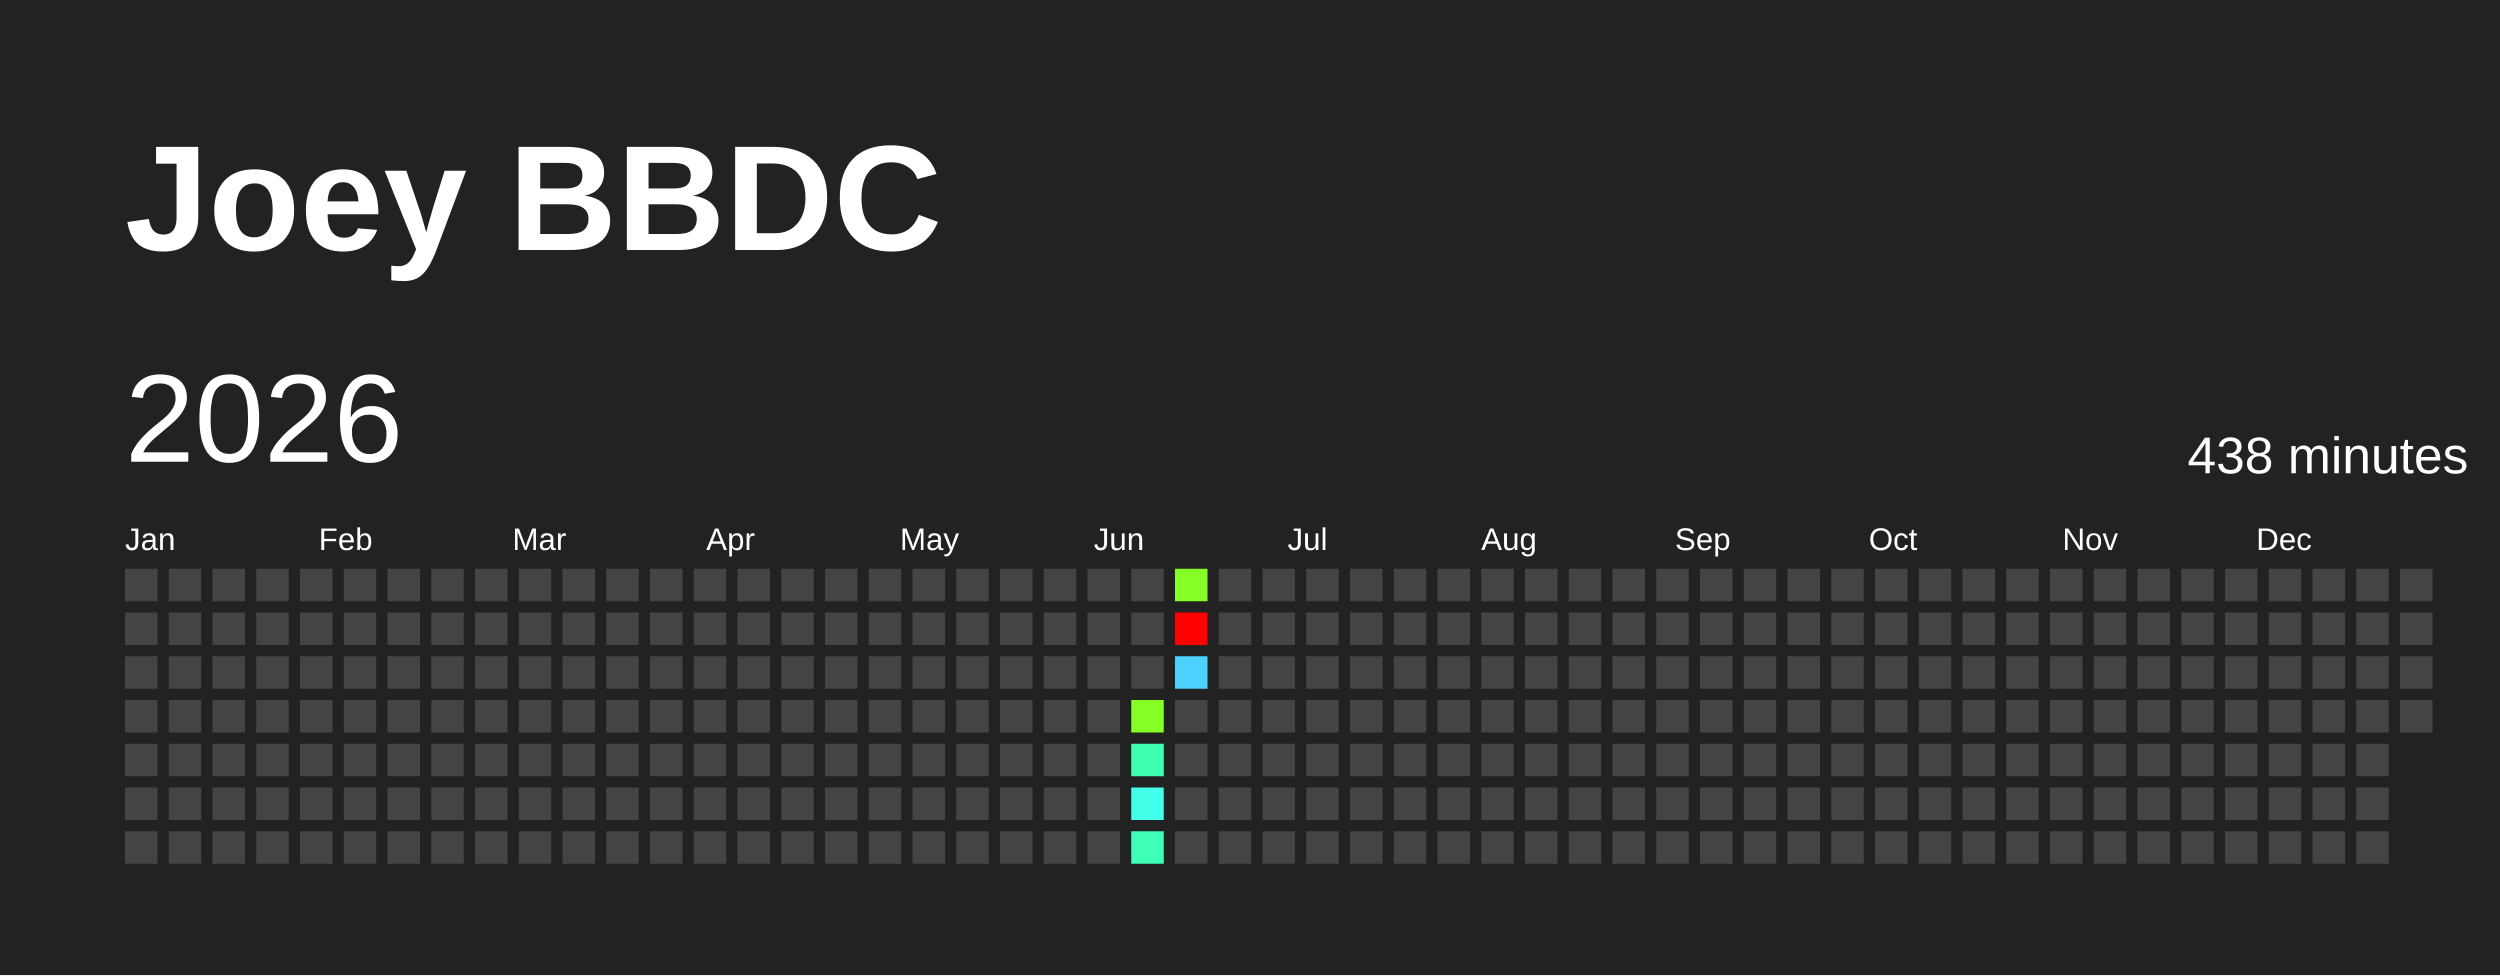
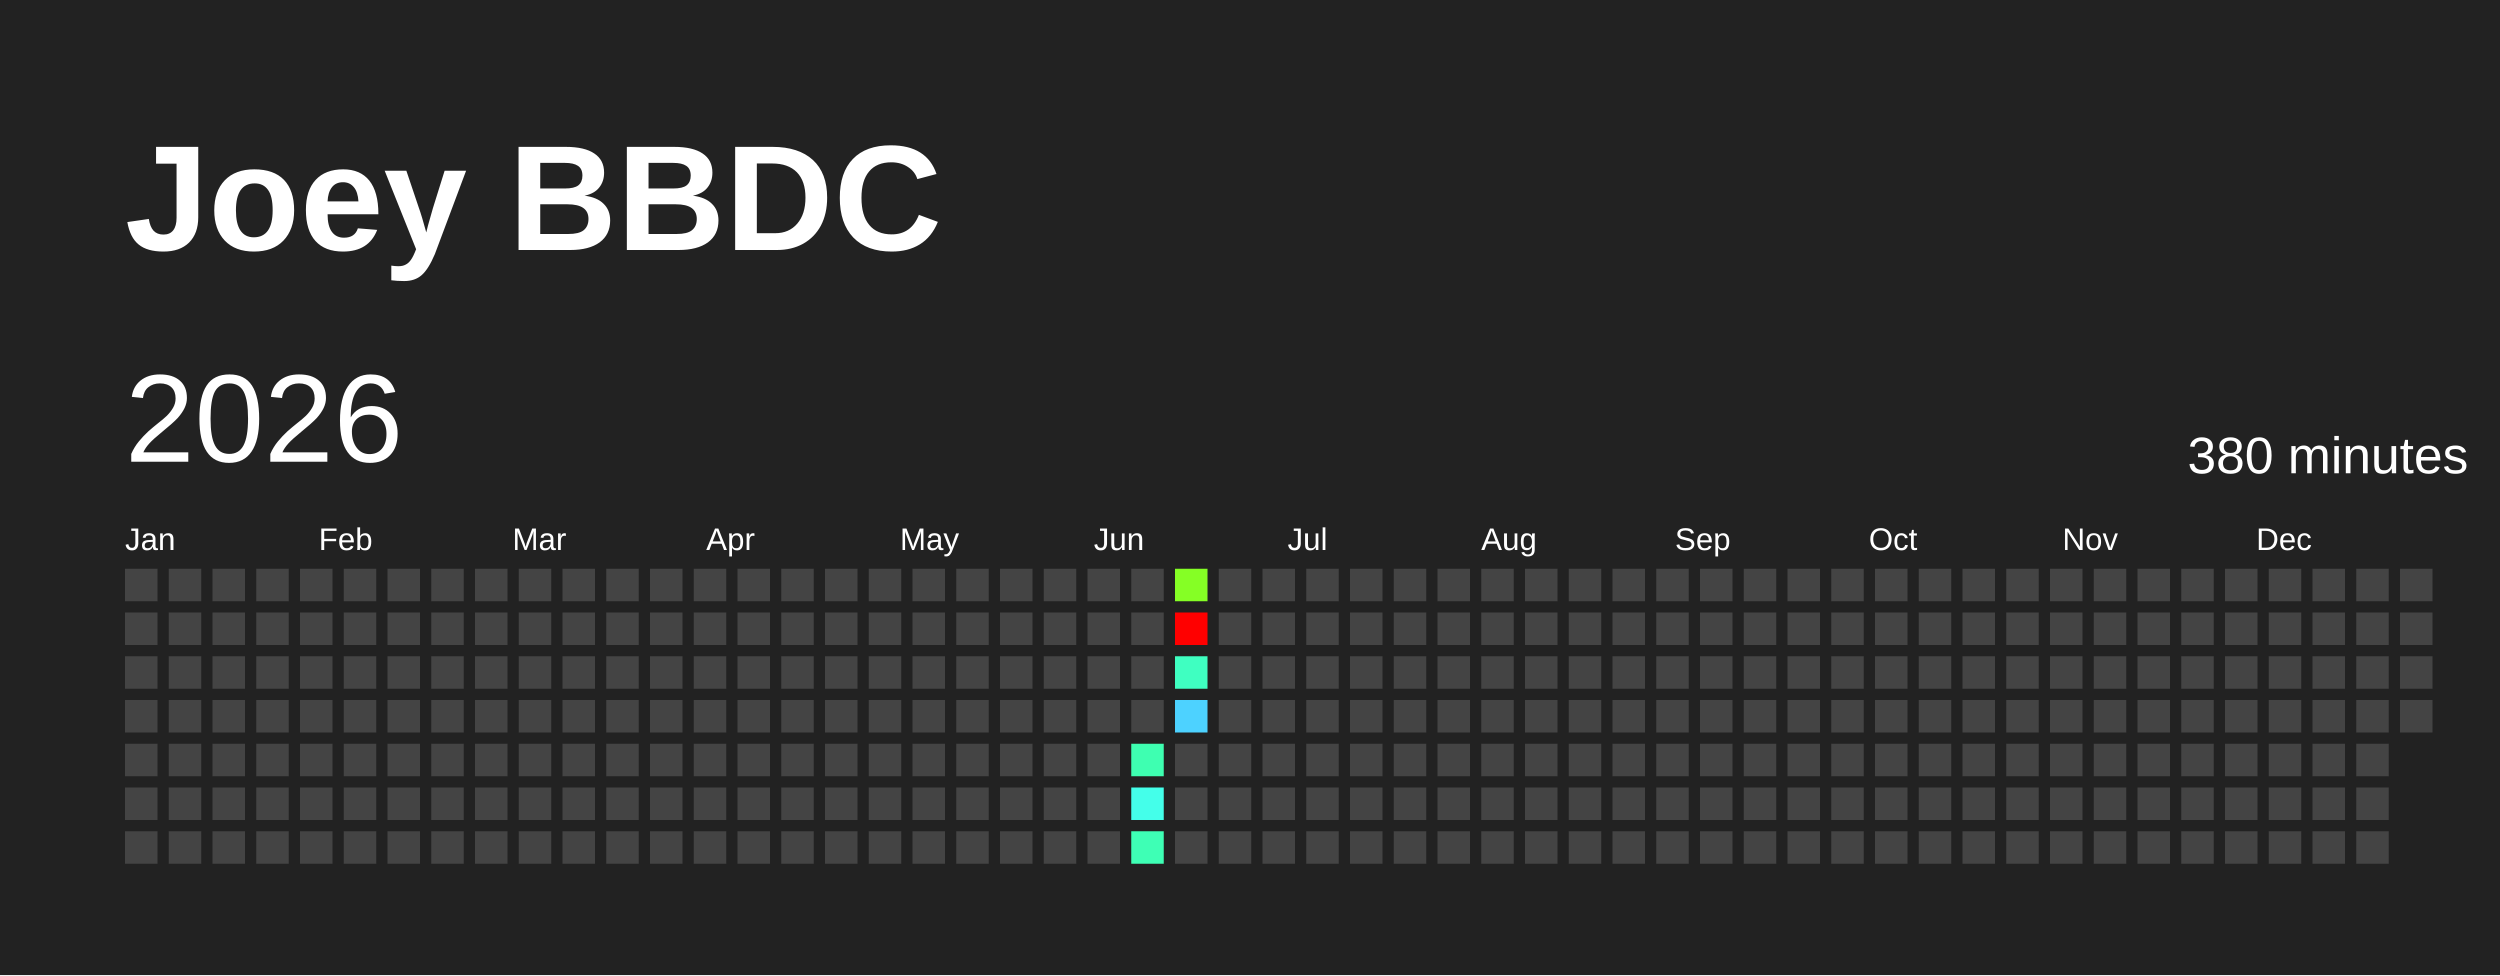
<svg xmlns="http://www.w3.org/2000/svg" baseProfile="full" height="78mm" version="1.1" viewBox="0,0,200,78" width="200mm">
  <defs />
  <rect fill="#222222" height="78" width="200" x="0" y="0" />
  <text fill="#FFFFFF" style="font-size:12px; font-family:Arial; font-weight:bold;" x="10" y="20">Joey BBDC</text>
  <text dominant-baseline="hanging" fill="#FFFFFF" style="font-size:10.0px; font-family:Arial;" x="10" y="30">2026</text>
-   <text dominant-baseline="hanging" fill="#FFFFFF" style="font-size:4.125px; font-family:Arial;" x="175" y="35">438 minutes</text>
+   <text dominant-baseline="hanging" fill="#FFFFFF" style="font-size:4.125px; font-family:Arial;" x="175" y="35">380 minutes</text>
  <text fill="#FFFFFF" style="font-size:2.5px; font-family:Arial" x="10.0" y="44">Jan</text>
  <text fill="#FFFFFF" style="font-size:2.5px; font-family:Arial" x="25.5" y="44">Feb</text>
  <text fill="#FFFFFF" style="font-size:2.5px; font-family:Arial" x="41.0" y="44">Mar</text>
  <text fill="#FFFFFF" style="font-size:2.5px; font-family:Arial" x="56.5" y="44">Apr</text>
  <text fill="#FFFFFF" style="font-size:2.5px; font-family:Arial" x="72.0" y="44">May</text>
  <text fill="#FFFFFF" style="font-size:2.5px; font-family:Arial" x="87.5" y="44">Jun</text>
  <text fill="#FFFFFF" style="font-size:2.5px; font-family:Arial" x="103.0" y="44">Jul</text>
  <text fill="#FFFFFF" style="font-size:2.5px; font-family:Arial" x="118.5" y="44">Aug</text>
  <text fill="#FFFFFF" style="font-size:2.5px; font-family:Arial" x="134.0" y="44">Sep</text>
  <text fill="#FFFFFF" style="font-size:2.5px; font-family:Arial" x="149.5" y="44">Oct</text>
  <text fill="#FFFFFF" style="font-size:2.5px; font-family:Arial" x="165.0" y="44">Nov</text>
  <text fill="#FFFFFF" style="font-size:2.5px; font-family:Arial" x="180.5" y="44">Dec</text>
  <rect fill="#444444" height="2.6" width="2.6" x="10.0" y="45.5" />
  <rect fill="#444444" height="2.6" width="2.6" x="10.0" y="49.0" />
  <rect fill="#444444" height="2.6" width="2.6" x="10.0" y="52.5" />
  <rect fill="#444444" height="2.6" width="2.6" x="10.0" y="56.0" />
  <rect fill="#444444" height="2.6" width="2.6" x="10.0" y="59.5" />
  <rect fill="#444444" height="2.6" width="2.6" x="10.0" y="63.0" />
  <rect fill="#444444" height="2.6" width="2.6" x="10.0" y="66.5" />
  <rect fill="#444444" height="2.6" width="2.6" x="13.5" y="45.5" />
  <rect fill="#444444" height="2.6" width="2.6" x="13.5" y="49.0" />
  <rect fill="#444444" height="2.6" width="2.6" x="13.5" y="52.5" />
  <rect fill="#444444" height="2.6" width="2.6" x="13.5" y="56.0" />
  <rect fill="#444444" height="2.6" width="2.6" x="13.5" y="59.5" />
  <rect fill="#444444" height="2.6" width="2.6" x="13.5" y="63.0" />
  <rect fill="#444444" height="2.6" width="2.6" x="13.5" y="66.5" />
  <rect fill="#444444" height="2.6" width="2.6" x="17.0" y="45.5" />
  <rect fill="#444444" height="2.6" width="2.6" x="17.0" y="49.0" />
  <rect fill="#444444" height="2.6" width="2.6" x="17.0" y="52.5" />
  <rect fill="#444444" height="2.6" width="2.6" x="17.0" y="56.0" />
  <rect fill="#444444" height="2.6" width="2.6" x="17.0" y="59.5" />
  <rect fill="#444444" height="2.6" width="2.6" x="17.0" y="63.0" />
  <rect fill="#444444" height="2.6" width="2.6" x="17.0" y="66.5" />
  <rect fill="#444444" height="2.6" width="2.6" x="20.5" y="45.5" />
  <rect fill="#444444" height="2.6" width="2.6" x="20.5" y="49.0" />
  <rect fill="#444444" height="2.6" width="2.6" x="20.5" y="52.5" />
  <rect fill="#444444" height="2.6" width="2.6" x="20.5" y="56.0" />
  <rect fill="#444444" height="2.6" width="2.6" x="20.5" y="59.5" />
  <rect fill="#444444" height="2.6" width="2.6" x="20.5" y="63.0" />
  <rect fill="#444444" height="2.6" width="2.6" x="20.5" y="66.5" />
  <rect fill="#444444" height="2.6" width="2.6" x="24.0" y="45.5" />
  <rect fill="#444444" height="2.6" width="2.6" x="24.0" y="49.0" />
  <rect fill="#444444" height="2.6" width="2.6" x="24.0" y="52.5" />
  <rect fill="#444444" height="2.6" width="2.6" x="24.0" y="56.0" />
  <rect fill="#444444" height="2.6" width="2.6" x="24.0" y="59.5" />
  <rect fill="#444444" height="2.6" width="2.6" x="24.0" y="63.0" />
  <rect fill="#444444" height="2.6" width="2.6" x="24.0" y="66.5" />
  <rect fill="#444444" height="2.6" width="2.6" x="27.5" y="45.5" />
  <rect fill="#444444" height="2.6" width="2.6" x="27.5" y="49.0" />
  <rect fill="#444444" height="2.6" width="2.6" x="27.5" y="52.5" />
  <rect fill="#444444" height="2.6" width="2.6" x="27.5" y="56.0" />
  <rect fill="#444444" height="2.6" width="2.6" x="27.5" y="59.5" />
  <rect fill="#444444" height="2.6" width="2.6" x="27.5" y="63.0" />
  <rect fill="#444444" height="2.6" width="2.6" x="27.5" y="66.5" />
  <rect fill="#444444" height="2.6" width="2.6" x="31.0" y="45.5" />
  <rect fill="#444444" height="2.6" width="2.6" x="31.0" y="49.0" />
  <rect fill="#444444" height="2.6" width="2.6" x="31.0" y="52.5" />
  <rect fill="#444444" height="2.6" width="2.6" x="31.0" y="56.0" />
  <rect fill="#444444" height="2.6" width="2.6" x="31.0" y="59.5" />
  <rect fill="#444444" height="2.6" width="2.6" x="31.0" y="63.0" />
  <rect fill="#444444" height="2.6" width="2.6" x="31.0" y="66.5" />
  <rect fill="#444444" height="2.6" width="2.6" x="34.5" y="45.5" />
  <rect fill="#444444" height="2.6" width="2.6" x="34.5" y="49.0" />
  <rect fill="#444444" height="2.6" width="2.6" x="34.5" y="52.5" />
  <rect fill="#444444" height="2.6" width="2.6" x="34.5" y="56.0" />
  <rect fill="#444444" height="2.6" width="2.6" x="34.5" y="59.5" />
  <rect fill="#444444" height="2.6" width="2.6" x="34.5" y="63.0" />
  <rect fill="#444444" height="2.6" width="2.6" x="34.5" y="66.5" />
  <rect fill="#444444" height="2.6" width="2.6" x="38.0" y="45.5" />
  <rect fill="#444444" height="2.6" width="2.6" x="38.0" y="49.0" />
  <rect fill="#444444" height="2.6" width="2.6" x="38.0" y="52.5" />
  <rect fill="#444444" height="2.6" width="2.6" x="38.0" y="56.0" />
  <rect fill="#444444" height="2.6" width="2.6" x="38.0" y="59.5" />
  <rect fill="#444444" height="2.6" width="2.6" x="38.0" y="63.0" />
  <rect fill="#444444" height="2.6" width="2.6" x="38.0" y="66.5" />
  <rect fill="#444444" height="2.6" width="2.6" x="41.5" y="45.5" />
  <rect fill="#444444" height="2.6" width="2.6" x="41.5" y="49.0" />
  <rect fill="#444444" height="2.6" width="2.6" x="41.5" y="52.5" />
  <rect fill="#444444" height="2.6" width="2.6" x="41.5" y="56.0" />
  <rect fill="#444444" height="2.6" width="2.6" x="41.5" y="59.5" />
  <rect fill="#444444" height="2.6" width="2.6" x="41.5" y="63.0" />
  <rect fill="#444444" height="2.6" width="2.6" x="41.5" y="66.5" />
  <rect fill="#444444" height="2.6" width="2.6" x="45.0" y="45.5" />
  <rect fill="#444444" height="2.6" width="2.6" x="45.0" y="49.0" />
  <rect fill="#444444" height="2.6" width="2.6" x="45.0" y="52.5" />
  <rect fill="#444444" height="2.6" width="2.6" x="45.0" y="56.0" />
  <rect fill="#444444" height="2.6" width="2.6" x="45.0" y="59.5" />
  <rect fill="#444444" height="2.6" width="2.6" x="45.0" y="63.0" />
  <rect fill="#444444" height="2.6" width="2.6" x="45.0" y="66.5" />
  <rect fill="#444444" height="2.6" width="2.6" x="48.5" y="45.5" />
  <rect fill="#444444" height="2.6" width="2.6" x="48.5" y="49.0" />
  <rect fill="#444444" height="2.6" width="2.6" x="48.5" y="52.5" />
  <rect fill="#444444" height="2.6" width="2.6" x="48.5" y="56.0" />
  <rect fill="#444444" height="2.6" width="2.6" x="48.5" y="59.5" />
  <rect fill="#444444" height="2.6" width="2.6" x="48.5" y="63.0" />
  <rect fill="#444444" height="2.6" width="2.6" x="48.5" y="66.5" />
  <rect fill="#444444" height="2.6" width="2.6" x="52.0" y="45.5" />
  <rect fill="#444444" height="2.6" width="2.6" x="52.0" y="49.0" />
  <rect fill="#444444" height="2.6" width="2.6" x="52.0" y="52.5" />
  <rect fill="#444444" height="2.6" width="2.6" x="52.0" y="56.0" />
  <rect fill="#444444" height="2.6" width="2.6" x="52.0" y="59.5" />
  <rect fill="#444444" height="2.6" width="2.6" x="52.0" y="63.0" />
  <rect fill="#444444" height="2.6" width="2.6" x="52.0" y="66.5" />
  <rect fill="#444444" height="2.6" width="2.6" x="55.5" y="45.5" />
  <rect fill="#444444" height="2.6" width="2.6" x="55.5" y="49.0" />
  <rect fill="#444444" height="2.6" width="2.6" x="55.5" y="52.5" />
  <rect fill="#444444" height="2.6" width="2.6" x="55.5" y="56.0" />
  <rect fill="#444444" height="2.6" width="2.6" x="55.5" y="59.5" />
  <rect fill="#444444" height="2.6" width="2.6" x="55.5" y="63.0" />
  <rect fill="#444444" height="2.6" width="2.6" x="55.5" y="66.5" />
  <rect fill="#444444" height="2.6" width="2.6" x="59.0" y="45.5" />
  <rect fill="#444444" height="2.6" width="2.6" x="59.0" y="49.0" />
  <rect fill="#444444" height="2.6" width="2.6" x="59.0" y="52.5" />
  <rect fill="#444444" height="2.6" width="2.6" x="59.0" y="56.0" />
  <rect fill="#444444" height="2.6" width="2.6" x="59.0" y="59.5" />
  <rect fill="#444444" height="2.6" width="2.6" x="59.0" y="63.0" />
  <rect fill="#444444" height="2.6" width="2.6" x="59.0" y="66.5" />
  <rect fill="#444444" height="2.6" width="2.6" x="62.5" y="45.5" />
  <rect fill="#444444" height="2.6" width="2.6" x="62.5" y="49.0" />
  <rect fill="#444444" height="2.6" width="2.6" x="62.5" y="52.5" />
  <rect fill="#444444" height="2.6" width="2.6" x="62.5" y="56.0" />
  <rect fill="#444444" height="2.6" width="2.6" x="62.5" y="59.5" />
  <rect fill="#444444" height="2.6" width="2.6" x="62.5" y="63.0" />
  <rect fill="#444444" height="2.6" width="2.6" x="62.5" y="66.5" />
  <rect fill="#444444" height="2.6" width="2.6" x="66.0" y="45.5" />
  <rect fill="#444444" height="2.6" width="2.6" x="66.0" y="49.0" />
  <rect fill="#444444" height="2.6" width="2.6" x="66.0" y="52.5" />
  <rect fill="#444444" height="2.6" width="2.6" x="66.0" y="56.0" />
  <rect fill="#444444" height="2.6" width="2.6" x="66.0" y="59.5" />
  <rect fill="#444444" height="2.6" width="2.6" x="66.0" y="63.0" />
  <rect fill="#444444" height="2.6" width="2.6" x="66.0" y="66.5" />
  <rect fill="#444444" height="2.6" width="2.6" x="69.5" y="45.5" />
  <rect fill="#444444" height="2.6" width="2.6" x="69.5" y="49.0" />
  <rect fill="#444444" height="2.6" width="2.6" x="69.5" y="52.5" />
  <rect fill="#444444" height="2.6" width="2.6" x="69.5" y="56.0" />
  <rect fill="#444444" height="2.6" width="2.6" x="69.5" y="59.5" />
  <rect fill="#444444" height="2.6" width="2.6" x="69.5" y="63.0" />
  <rect fill="#444444" height="2.6" width="2.6" x="69.5" y="66.5" />
  <rect fill="#444444" height="2.6" width="2.6" x="73.0" y="45.5" />
  <rect fill="#444444" height="2.6" width="2.6" x="73.0" y="49.0" />
  <rect fill="#444444" height="2.6" width="2.6" x="73.0" y="52.5" />
  <rect fill="#444444" height="2.6" width="2.6" x="73.0" y="56.0" />
  <rect fill="#444444" height="2.6" width="2.6" x="73.0" y="59.5" />
  <rect fill="#444444" height="2.6" width="2.6" x="73.0" y="63.0" />
  <rect fill="#444444" height="2.6" width="2.6" x="73.0" y="66.5" />
  <rect fill="#444444" height="2.6" width="2.6" x="76.5" y="45.5" />
  <rect fill="#444444" height="2.6" width="2.6" x="76.5" y="49.0" />
  <rect fill="#444444" height="2.6" width="2.6" x="76.5" y="52.5" />
  <rect fill="#444444" height="2.6" width="2.6" x="76.5" y="56.0" />
  <rect fill="#444444" height="2.6" width="2.6" x="76.5" y="59.5" />
  <rect fill="#444444" height="2.6" width="2.6" x="76.5" y="63.0" />
  <rect fill="#444444" height="2.6" width="2.6" x="76.5" y="66.5" />
  <rect fill="#444444" height="2.6" width="2.6" x="80.0" y="45.5" />
  <rect fill="#444444" height="2.6" width="2.6" x="80.0" y="49.0" />
  <rect fill="#444444" height="2.6" width="2.6" x="80.0" y="52.5" />
  <rect fill="#444444" height="2.6" width="2.6" x="80.0" y="56.0" />
  <rect fill="#444444" height="2.6" width="2.6" x="80.0" y="59.5" />
  <rect fill="#444444" height="2.6" width="2.6" x="80.0" y="63.0" />
  <rect fill="#444444" height="2.6" width="2.6" x="80.0" y="66.5" />
  <rect fill="#444444" height="2.6" width="2.6" x="83.5" y="45.5" />
  <rect fill="#444444" height="2.6" width="2.6" x="83.5" y="49.0" />
  <rect fill="#444444" height="2.6" width="2.6" x="83.5" y="52.5" />
  <rect fill="#444444" height="2.6" width="2.6" x="83.5" y="56.0" />
  <rect fill="#444444" height="2.6" width="2.6" x="83.5" y="59.5" />
  <rect fill="#444444" height="2.6" width="2.6" x="83.5" y="63.0" />
  <rect fill="#444444" height="2.6" width="2.6" x="83.5" y="66.5" />
  <rect fill="#444444" height="2.6" width="2.6" x="87.0" y="45.5" />
  <rect fill="#444444" height="2.6" width="2.6" x="87.0" y="49.0" />
  <rect fill="#444444" height="2.6" width="2.6" x="87.0" y="52.5" />
  <rect fill="#444444" height="2.6" width="2.6" x="87.0" y="56.0" />
  <rect fill="#444444" height="2.6" width="2.6" x="87.0" y="59.5" />
  <rect fill="#444444" height="2.6" width="2.6" x="87.0" y="63.0" />
  <rect fill="#444444" height="2.6" width="2.6" x="87.0" y="66.5" />
  <rect fill="#444444" height="2.6" width="2.6" x="90.5" y="45.5" />
  <rect fill="#444444" height="2.6" width="2.6" x="90.5" y="49.0" />
  <rect fill="#444444" height="2.6" width="2.6" x="90.5" y="52.5" />
-   <rect fill="#85ff25" height="2.6" width="2.6" x="90.5" y="56.0" />
+   <rect fill="#444444" height="2.6" width="2.6" x="90.5" y="56.0" />
  <rect fill="#3effb1" height="2.6" width="2.6" x="90.5" y="59.5" />
  <rect fill="#44ffea" height="2.6" width="2.6" x="90.5" y="63.0" />
  <rect fill="#3effb5" height="2.6" width="2.6" x="90.5" y="66.5" />
  <rect fill="#85ff25" height="2.6" width="2.6" x="94.0" y="45.5" />
  <rect fill="red" height="2.6" width="2.6" x="94.0" y="49.0" />
-   <rect fill="#4dd2ff" height="2.6" width="2.6" x="94.0" y="52.5" />
-   <rect fill="#444444" height="2.6" width="2.6" x="94.0" y="56.0" />
+   <rect fill="#3fffc1" height="2.6" width="2.6" x="94.0" y="52.5" />
+   <rect fill="#4dd2ff" height="2.6" width="2.6" x="94.0" y="56.0" />
  <rect fill="#444444" height="2.6" width="2.6" x="94.0" y="59.5" />
  <rect fill="#444444" height="2.6" width="2.6" x="94.0" y="63.0" />
  <rect fill="#444444" height="2.6" width="2.6" x="94.0" y="66.5" />
  <rect fill="#444444" height="2.6" width="2.6" x="97.5" y="45.5" />
  <rect fill="#444444" height="2.6" width="2.6" x="97.5" y="49.0" />
  <rect fill="#444444" height="2.6" width="2.6" x="97.5" y="52.5" />
  <rect fill="#444444" height="2.6" width="2.6" x="97.5" y="56.0" />
  <rect fill="#444444" height="2.6" width="2.6" x="97.5" y="59.5" />
  <rect fill="#444444" height="2.6" width="2.6" x="97.5" y="63.0" />
  <rect fill="#444444" height="2.6" width="2.6" x="97.5" y="66.5" />
  <rect fill="#444444" height="2.6" width="2.6" x="101.0" y="45.5" />
  <rect fill="#444444" height="2.6" width="2.6" x="101.0" y="49.0" />
  <rect fill="#444444" height="2.6" width="2.6" x="101.0" y="52.5" />
  <rect fill="#444444" height="2.6" width="2.6" x="101.0" y="56.0" />
  <rect fill="#444444" height="2.6" width="2.6" x="101.0" y="59.5" />
  <rect fill="#444444" height="2.6" width="2.6" x="101.0" y="63.0" />
  <rect fill="#444444" height="2.6" width="2.6" x="101.0" y="66.5" />
  <rect fill="#444444" height="2.6" width="2.6" x="104.5" y="45.5" />
  <rect fill="#444444" height="2.6" width="2.6" x="104.5" y="49.0" />
  <rect fill="#444444" height="2.6" width="2.6" x="104.5" y="52.5" />
  <rect fill="#444444" height="2.6" width="2.6" x="104.5" y="56.0" />
  <rect fill="#444444" height="2.6" width="2.6" x="104.5" y="59.5" />
  <rect fill="#444444" height="2.6" width="2.6" x="104.5" y="63.0" />
  <rect fill="#444444" height="2.6" width="2.6" x="104.5" y="66.5" />
  <rect fill="#444444" height="2.6" width="2.6" x="108.0" y="45.5" />
  <rect fill="#444444" height="2.6" width="2.6" x="108.0" y="49.0" />
  <rect fill="#444444" height="2.6" width="2.6" x="108.0" y="52.5" />
  <rect fill="#444444" height="2.6" width="2.6" x="108.0" y="56.0" />
  <rect fill="#444444" height="2.6" width="2.6" x="108.0" y="59.5" />
  <rect fill="#444444" height="2.6" width="2.6" x="108.0" y="63.0" />
  <rect fill="#444444" height="2.6" width="2.6" x="108.0" y="66.5" />
  <rect fill="#444444" height="2.6" width="2.6" x="111.5" y="45.5" />
  <rect fill="#444444" height="2.6" width="2.6" x="111.5" y="49.0" />
  <rect fill="#444444" height="2.6" width="2.6" x="111.5" y="52.5" />
  <rect fill="#444444" height="2.6" width="2.6" x="111.5" y="56.0" />
  <rect fill="#444444" height="2.6" width="2.6" x="111.5" y="59.5" />
  <rect fill="#444444" height="2.6" width="2.6" x="111.5" y="63.0" />
  <rect fill="#444444" height="2.6" width="2.6" x="111.5" y="66.5" />
  <rect fill="#444444" height="2.6" width="2.6" x="115.0" y="45.5" />
  <rect fill="#444444" height="2.6" width="2.6" x="115.0" y="49.0" />
  <rect fill="#444444" height="2.6" width="2.6" x="115.0" y="52.5" />
  <rect fill="#444444" height="2.6" width="2.6" x="115.0" y="56.0" />
  <rect fill="#444444" height="2.6" width="2.6" x="115.0" y="59.5" />
  <rect fill="#444444" height="2.6" width="2.6" x="115.0" y="63.0" />
  <rect fill="#444444" height="2.6" width="2.6" x="115.0" y="66.5" />
  <rect fill="#444444" height="2.6" width="2.6" x="118.5" y="45.5" />
  <rect fill="#444444" height="2.6" width="2.6" x="118.5" y="49.0" />
  <rect fill="#444444" height="2.6" width="2.6" x="118.5" y="52.5" />
  <rect fill="#444444" height="2.6" width="2.6" x="118.5" y="56.0" />
  <rect fill="#444444" height="2.6" width="2.6" x="118.5" y="59.5" />
  <rect fill="#444444" height="2.6" width="2.6" x="118.5" y="63.0" />
  <rect fill="#444444" height="2.6" width="2.6" x="118.5" y="66.5" />
  <rect fill="#444444" height="2.6" width="2.6" x="122.0" y="45.5" />
  <rect fill="#444444" height="2.6" width="2.6" x="122.0" y="49.0" />
  <rect fill="#444444" height="2.6" width="2.6" x="122.0" y="52.5" />
  <rect fill="#444444" height="2.6" width="2.6" x="122.0" y="56.0" />
  <rect fill="#444444" height="2.6" width="2.6" x="122.0" y="59.5" />
  <rect fill="#444444" height="2.6" width="2.6" x="122.0" y="63.0" />
  <rect fill="#444444" height="2.6" width="2.6" x="122.0" y="66.5" />
  <rect fill="#444444" height="2.6" width="2.6" x="125.5" y="45.5" />
  <rect fill="#444444" height="2.6" width="2.6" x="125.5" y="49.0" />
  <rect fill="#444444" height="2.6" width="2.6" x="125.5" y="52.5" />
  <rect fill="#444444" height="2.6" width="2.6" x="125.5" y="56.0" />
  <rect fill="#444444" height="2.6" width="2.6" x="125.5" y="59.5" />
  <rect fill="#444444" height="2.6" width="2.6" x="125.5" y="63.0" />
  <rect fill="#444444" height="2.6" width="2.6" x="125.5" y="66.5" />
  <rect fill="#444444" height="2.6" width="2.6" x="129.0" y="45.5" />
  <rect fill="#444444" height="2.6" width="2.6" x="129.0" y="49.0" />
  <rect fill="#444444" height="2.6" width="2.6" x="129.0" y="52.5" />
  <rect fill="#444444" height="2.6" width="2.6" x="129.0" y="56.0" />
  <rect fill="#444444" height="2.6" width="2.6" x="129.0" y="59.5" />
  <rect fill="#444444" height="2.6" width="2.6" x="129.0" y="63.0" />
  <rect fill="#444444" height="2.6" width="2.6" x="129.0" y="66.5" />
  <rect fill="#444444" height="2.6" width="2.6" x="132.5" y="45.5" />
  <rect fill="#444444" height="2.6" width="2.6" x="132.5" y="49.0" />
  <rect fill="#444444" height="2.6" width="2.6" x="132.5" y="52.5" />
  <rect fill="#444444" height="2.6" width="2.6" x="132.5" y="56.0" />
  <rect fill="#444444" height="2.6" width="2.6" x="132.5" y="59.5" />
  <rect fill="#444444" height="2.6" width="2.6" x="132.5" y="63.0" />
  <rect fill="#444444" height="2.6" width="2.6" x="132.5" y="66.5" />
  <rect fill="#444444" height="2.6" width="2.6" x="136.0" y="45.5" />
  <rect fill="#444444" height="2.6" width="2.6" x="136.0" y="49.0" />
  <rect fill="#444444" height="2.6" width="2.6" x="136.0" y="52.5" />
  <rect fill="#444444" height="2.6" width="2.6" x="136.0" y="56.0" />
  <rect fill="#444444" height="2.6" width="2.6" x="136.0" y="59.5" />
  <rect fill="#444444" height="2.6" width="2.6" x="136.0" y="63.0" />
  <rect fill="#444444" height="2.6" width="2.6" x="136.0" y="66.5" />
  <rect fill="#444444" height="2.6" width="2.6" x="139.5" y="45.5" />
  <rect fill="#444444" height="2.6" width="2.6" x="139.5" y="49.0" />
  <rect fill="#444444" height="2.6" width="2.6" x="139.5" y="52.5" />
  <rect fill="#444444" height="2.6" width="2.6" x="139.5" y="56.0" />
  <rect fill="#444444" height="2.6" width="2.6" x="139.5" y="59.5" />
  <rect fill="#444444" height="2.6" width="2.6" x="139.5" y="63.0" />
  <rect fill="#444444" height="2.6" width="2.6" x="139.5" y="66.5" />
  <rect fill="#444444" height="2.6" width="2.6" x="143.0" y="45.5" />
  <rect fill="#444444" height="2.6" width="2.6" x="143.0" y="49.0" />
  <rect fill="#444444" height="2.6" width="2.6" x="143.0" y="52.5" />
  <rect fill="#444444" height="2.6" width="2.6" x="143.0" y="56.0" />
  <rect fill="#444444" height="2.6" width="2.6" x="143.0" y="59.5" />
  <rect fill="#444444" height="2.6" width="2.6" x="143.0" y="63.0" />
  <rect fill="#444444" height="2.6" width="2.6" x="143.0" y="66.5" />
  <rect fill="#444444" height="2.6" width="2.6" x="146.5" y="45.5" />
  <rect fill="#444444" height="2.6" width="2.6" x="146.5" y="49.0" />
  <rect fill="#444444" height="2.6" width="2.6" x="146.5" y="52.5" />
  <rect fill="#444444" height="2.6" width="2.6" x="146.5" y="56.0" />
  <rect fill="#444444" height="2.6" width="2.6" x="146.5" y="59.5" />
  <rect fill="#444444" height="2.6" width="2.6" x="146.5" y="63.0" />
  <rect fill="#444444" height="2.6" width="2.6" x="146.5" y="66.5" />
  <rect fill="#444444" height="2.6" width="2.6" x="150.0" y="45.5" />
  <rect fill="#444444" height="2.6" width="2.6" x="150.0" y="49.0" />
  <rect fill="#444444" height="2.6" width="2.6" x="150.0" y="52.5" />
  <rect fill="#444444" height="2.6" width="2.6" x="150.0" y="56.0" />
  <rect fill="#444444" height="2.6" width="2.6" x="150.0" y="59.5" />
  <rect fill="#444444" height="2.6" width="2.6" x="150.0" y="63.0" />
  <rect fill="#444444" height="2.6" width="2.6" x="150.0" y="66.5" />
  <rect fill="#444444" height="2.6" width="2.6" x="153.5" y="45.5" />
  <rect fill="#444444" height="2.6" width="2.6" x="153.5" y="49.0" />
  <rect fill="#444444" height="2.6" width="2.6" x="153.5" y="52.5" />
  <rect fill="#444444" height="2.6" width="2.6" x="153.5" y="56.0" />
  <rect fill="#444444" height="2.6" width="2.6" x="153.5" y="59.5" />
  <rect fill="#444444" height="2.6" width="2.6" x="153.5" y="63.0" />
  <rect fill="#444444" height="2.6" width="2.6" x="153.5" y="66.5" />
  <rect fill="#444444" height="2.6" width="2.6" x="157.0" y="45.5" />
  <rect fill="#444444" height="2.6" width="2.6" x="157.0" y="49.0" />
  <rect fill="#444444" height="2.6" width="2.6" x="157.0" y="52.5" />
  <rect fill="#444444" height="2.6" width="2.6" x="157.0" y="56.0" />
  <rect fill="#444444" height="2.6" width="2.6" x="157.0" y="59.5" />
  <rect fill="#444444" height="2.6" width="2.6" x="157.0" y="63.0" />
  <rect fill="#444444" height="2.6" width="2.6" x="157.0" y="66.5" />
  <rect fill="#444444" height="2.6" width="2.6" x="160.5" y="45.5" />
  <rect fill="#444444" height="2.6" width="2.6" x="160.5" y="49.0" />
  <rect fill="#444444" height="2.6" width="2.6" x="160.5" y="52.5" />
  <rect fill="#444444" height="2.6" width="2.6" x="160.5" y="56.0" />
  <rect fill="#444444" height="2.6" width="2.6" x="160.5" y="59.5" />
  <rect fill="#444444" height="2.6" width="2.6" x="160.5" y="63.0" />
  <rect fill="#444444" height="2.6" width="2.6" x="160.5" y="66.5" />
  <rect fill="#444444" height="2.6" width="2.6" x="164.0" y="45.5" />
  <rect fill="#444444" height="2.6" width="2.6" x="164.0" y="49.0" />
  <rect fill="#444444" height="2.6" width="2.6" x="164.0" y="52.5" />
  <rect fill="#444444" height="2.6" width="2.6" x="164.0" y="56.0" />
  <rect fill="#444444" height="2.6" width="2.6" x="164.0" y="59.5" />
  <rect fill="#444444" height="2.6" width="2.6" x="164.0" y="63.0" />
  <rect fill="#444444" height="2.6" width="2.6" x="164.0" y="66.5" />
  <rect fill="#444444" height="2.6" width="2.6" x="167.5" y="45.5" />
  <rect fill="#444444" height="2.6" width="2.6" x="167.5" y="49.0" />
  <rect fill="#444444" height="2.6" width="2.6" x="167.5" y="52.5" />
  <rect fill="#444444" height="2.6" width="2.6" x="167.5" y="56.0" />
  <rect fill="#444444" height="2.6" width="2.6" x="167.5" y="59.5" />
  <rect fill="#444444" height="2.6" width="2.6" x="167.5" y="63.0" />
  <rect fill="#444444" height="2.6" width="2.6" x="167.5" y="66.5" />
  <rect fill="#444444" height="2.6" width="2.6" x="171.0" y="45.5" />
  <rect fill="#444444" height="2.6" width="2.6" x="171.0" y="49.0" />
  <rect fill="#444444" height="2.6" width="2.6" x="171.0" y="52.5" />
  <rect fill="#444444" height="2.6" width="2.6" x="171.0" y="56.0" />
  <rect fill="#444444" height="2.6" width="2.6" x="171.0" y="59.5" />
  <rect fill="#444444" height="2.6" width="2.6" x="171.0" y="63.0" />
  <rect fill="#444444" height="2.6" width="2.6" x="171.0" y="66.5" />
  <rect fill="#444444" height="2.6" width="2.6" x="174.5" y="45.5" />
  <rect fill="#444444" height="2.6" width="2.6" x="174.5" y="49.0" />
  <rect fill="#444444" height="2.6" width="2.6" x="174.5" y="52.5" />
  <rect fill="#444444" height="2.6" width="2.6" x="174.5" y="56.0" />
  <rect fill="#444444" height="2.6" width="2.6" x="174.5" y="59.5" />
  <rect fill="#444444" height="2.6" width="2.6" x="174.5" y="63.0" />
  <rect fill="#444444" height="2.6" width="2.6" x="174.5" y="66.5" />
  <rect fill="#444444" height="2.6" width="2.6" x="178.0" y="45.5" />
  <rect fill="#444444" height="2.6" width="2.6" x="178.0" y="49.0" />
  <rect fill="#444444" height="2.6" width="2.6" x="178.0" y="52.5" />
  <rect fill="#444444" height="2.6" width="2.6" x="178.0" y="56.0" />
  <rect fill="#444444" height="2.6" width="2.6" x="178.0" y="59.5" />
  <rect fill="#444444" height="2.6" width="2.6" x="178.0" y="63.0" />
  <rect fill="#444444" height="2.6" width="2.6" x="178.0" y="66.5" />
  <rect fill="#444444" height="2.6" width="2.6" x="181.5" y="45.5" />
  <rect fill="#444444" height="2.6" width="2.6" x="181.5" y="49.0" />
  <rect fill="#444444" height="2.6" width="2.6" x="181.5" y="52.5" />
  <rect fill="#444444" height="2.6" width="2.6" x="181.5" y="56.0" />
  <rect fill="#444444" height="2.6" width="2.6" x="181.5" y="59.5" />
  <rect fill="#444444" height="2.6" width="2.6" x="181.5" y="63.0" />
  <rect fill="#444444" height="2.6" width="2.6" x="181.5" y="66.5" />
  <rect fill="#444444" height="2.6" width="2.6" x="185.0" y="45.5" />
  <rect fill="#444444" height="2.6" width="2.6" x="185.0" y="49.0" />
  <rect fill="#444444" height="2.6" width="2.6" x="185.0" y="52.5" />
  <rect fill="#444444" height="2.6" width="2.6" x="185.0" y="56.0" />
  <rect fill="#444444" height="2.6" width="2.6" x="185.0" y="59.5" />
  <rect fill="#444444" height="2.6" width="2.6" x="185.0" y="63.0" />
  <rect fill="#444444" height="2.6" width="2.6" x="185.0" y="66.5" />
  <rect fill="#444444" height="2.6" width="2.6" x="188.5" y="45.5" />
  <rect fill="#444444" height="2.6" width="2.6" x="188.5" y="49.0" />
  <rect fill="#444444" height="2.6" width="2.6" x="188.5" y="52.5" />
  <rect fill="#444444" height="2.6" width="2.6" x="188.5" y="56.0" />
  <rect fill="#444444" height="2.6" width="2.6" x="188.5" y="59.5" />
  <rect fill="#444444" height="2.6" width="2.6" x="188.5" y="63.0" />
  <rect fill="#444444" height="2.6" width="2.6" x="188.5" y="66.5" />
  <rect fill="#444444" height="2.6" width="2.6" x="192.0" y="45.5" />
  <rect fill="#444444" height="2.6" width="2.6" x="192.0" y="49.0" />
  <rect fill="#444444" height="2.6" width="2.6" x="192.0" y="52.5" />
  <rect fill="#444444" height="2.6" width="2.6" x="192.0" y="56.0" />
</svg>
